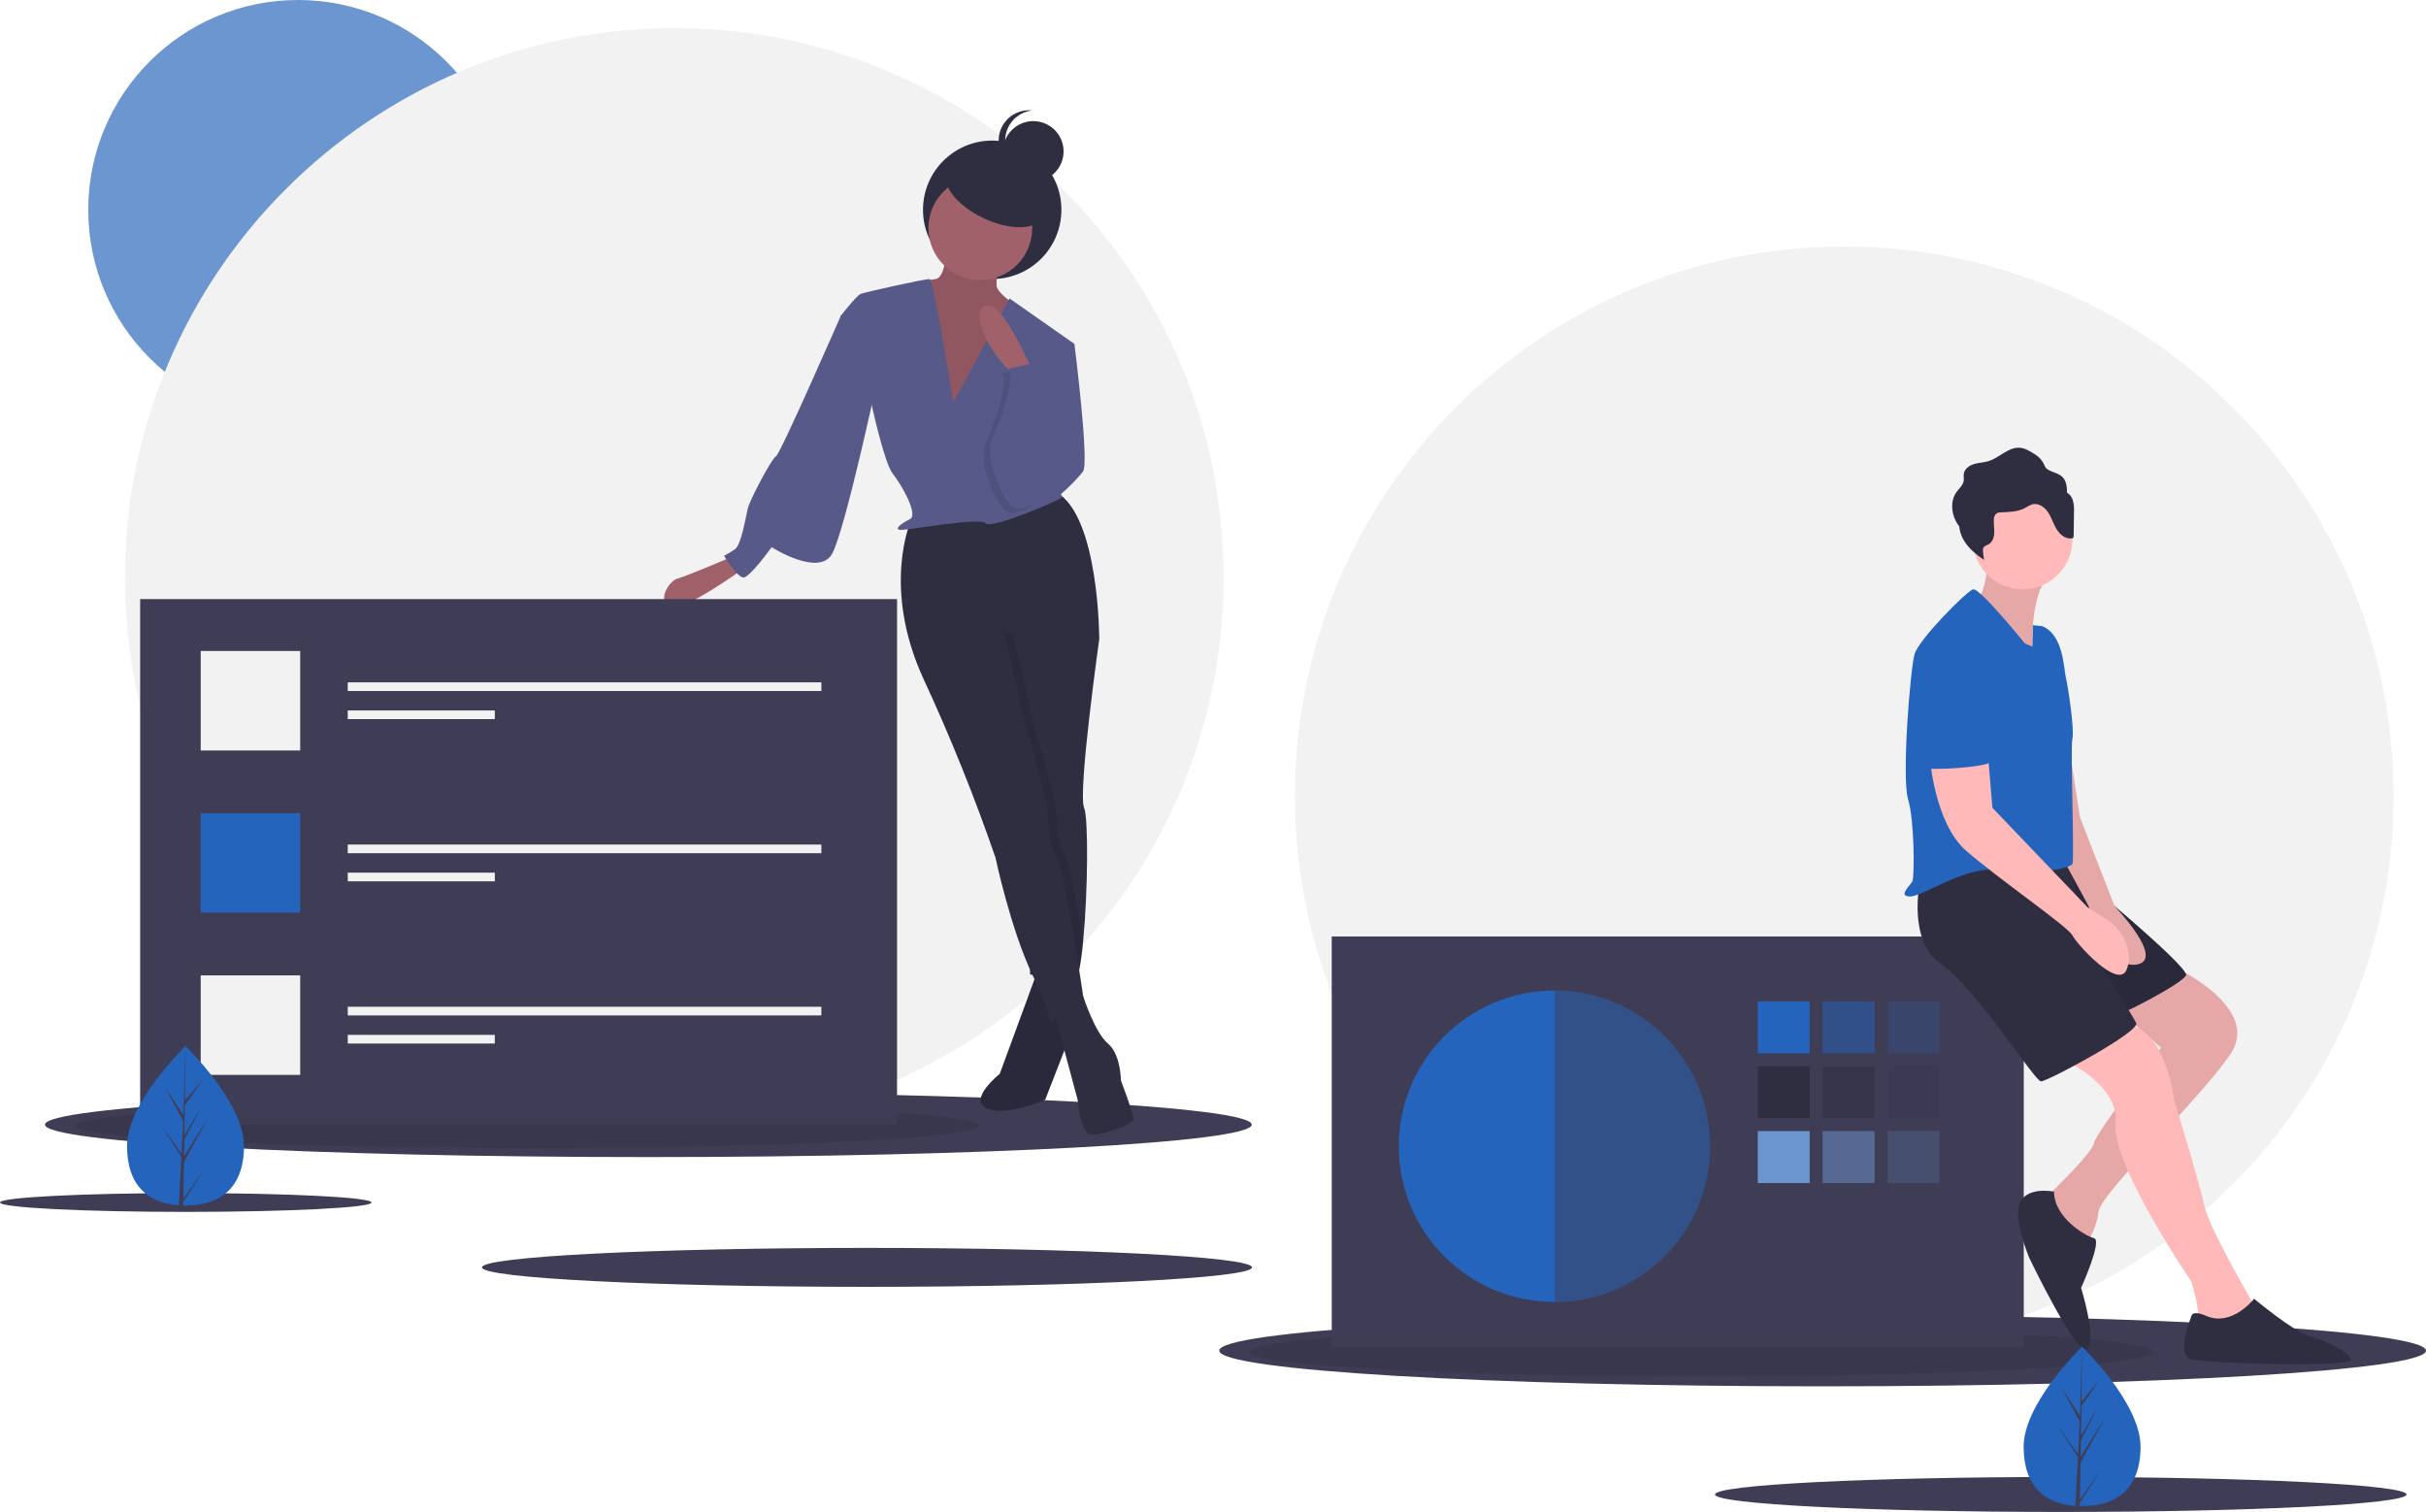
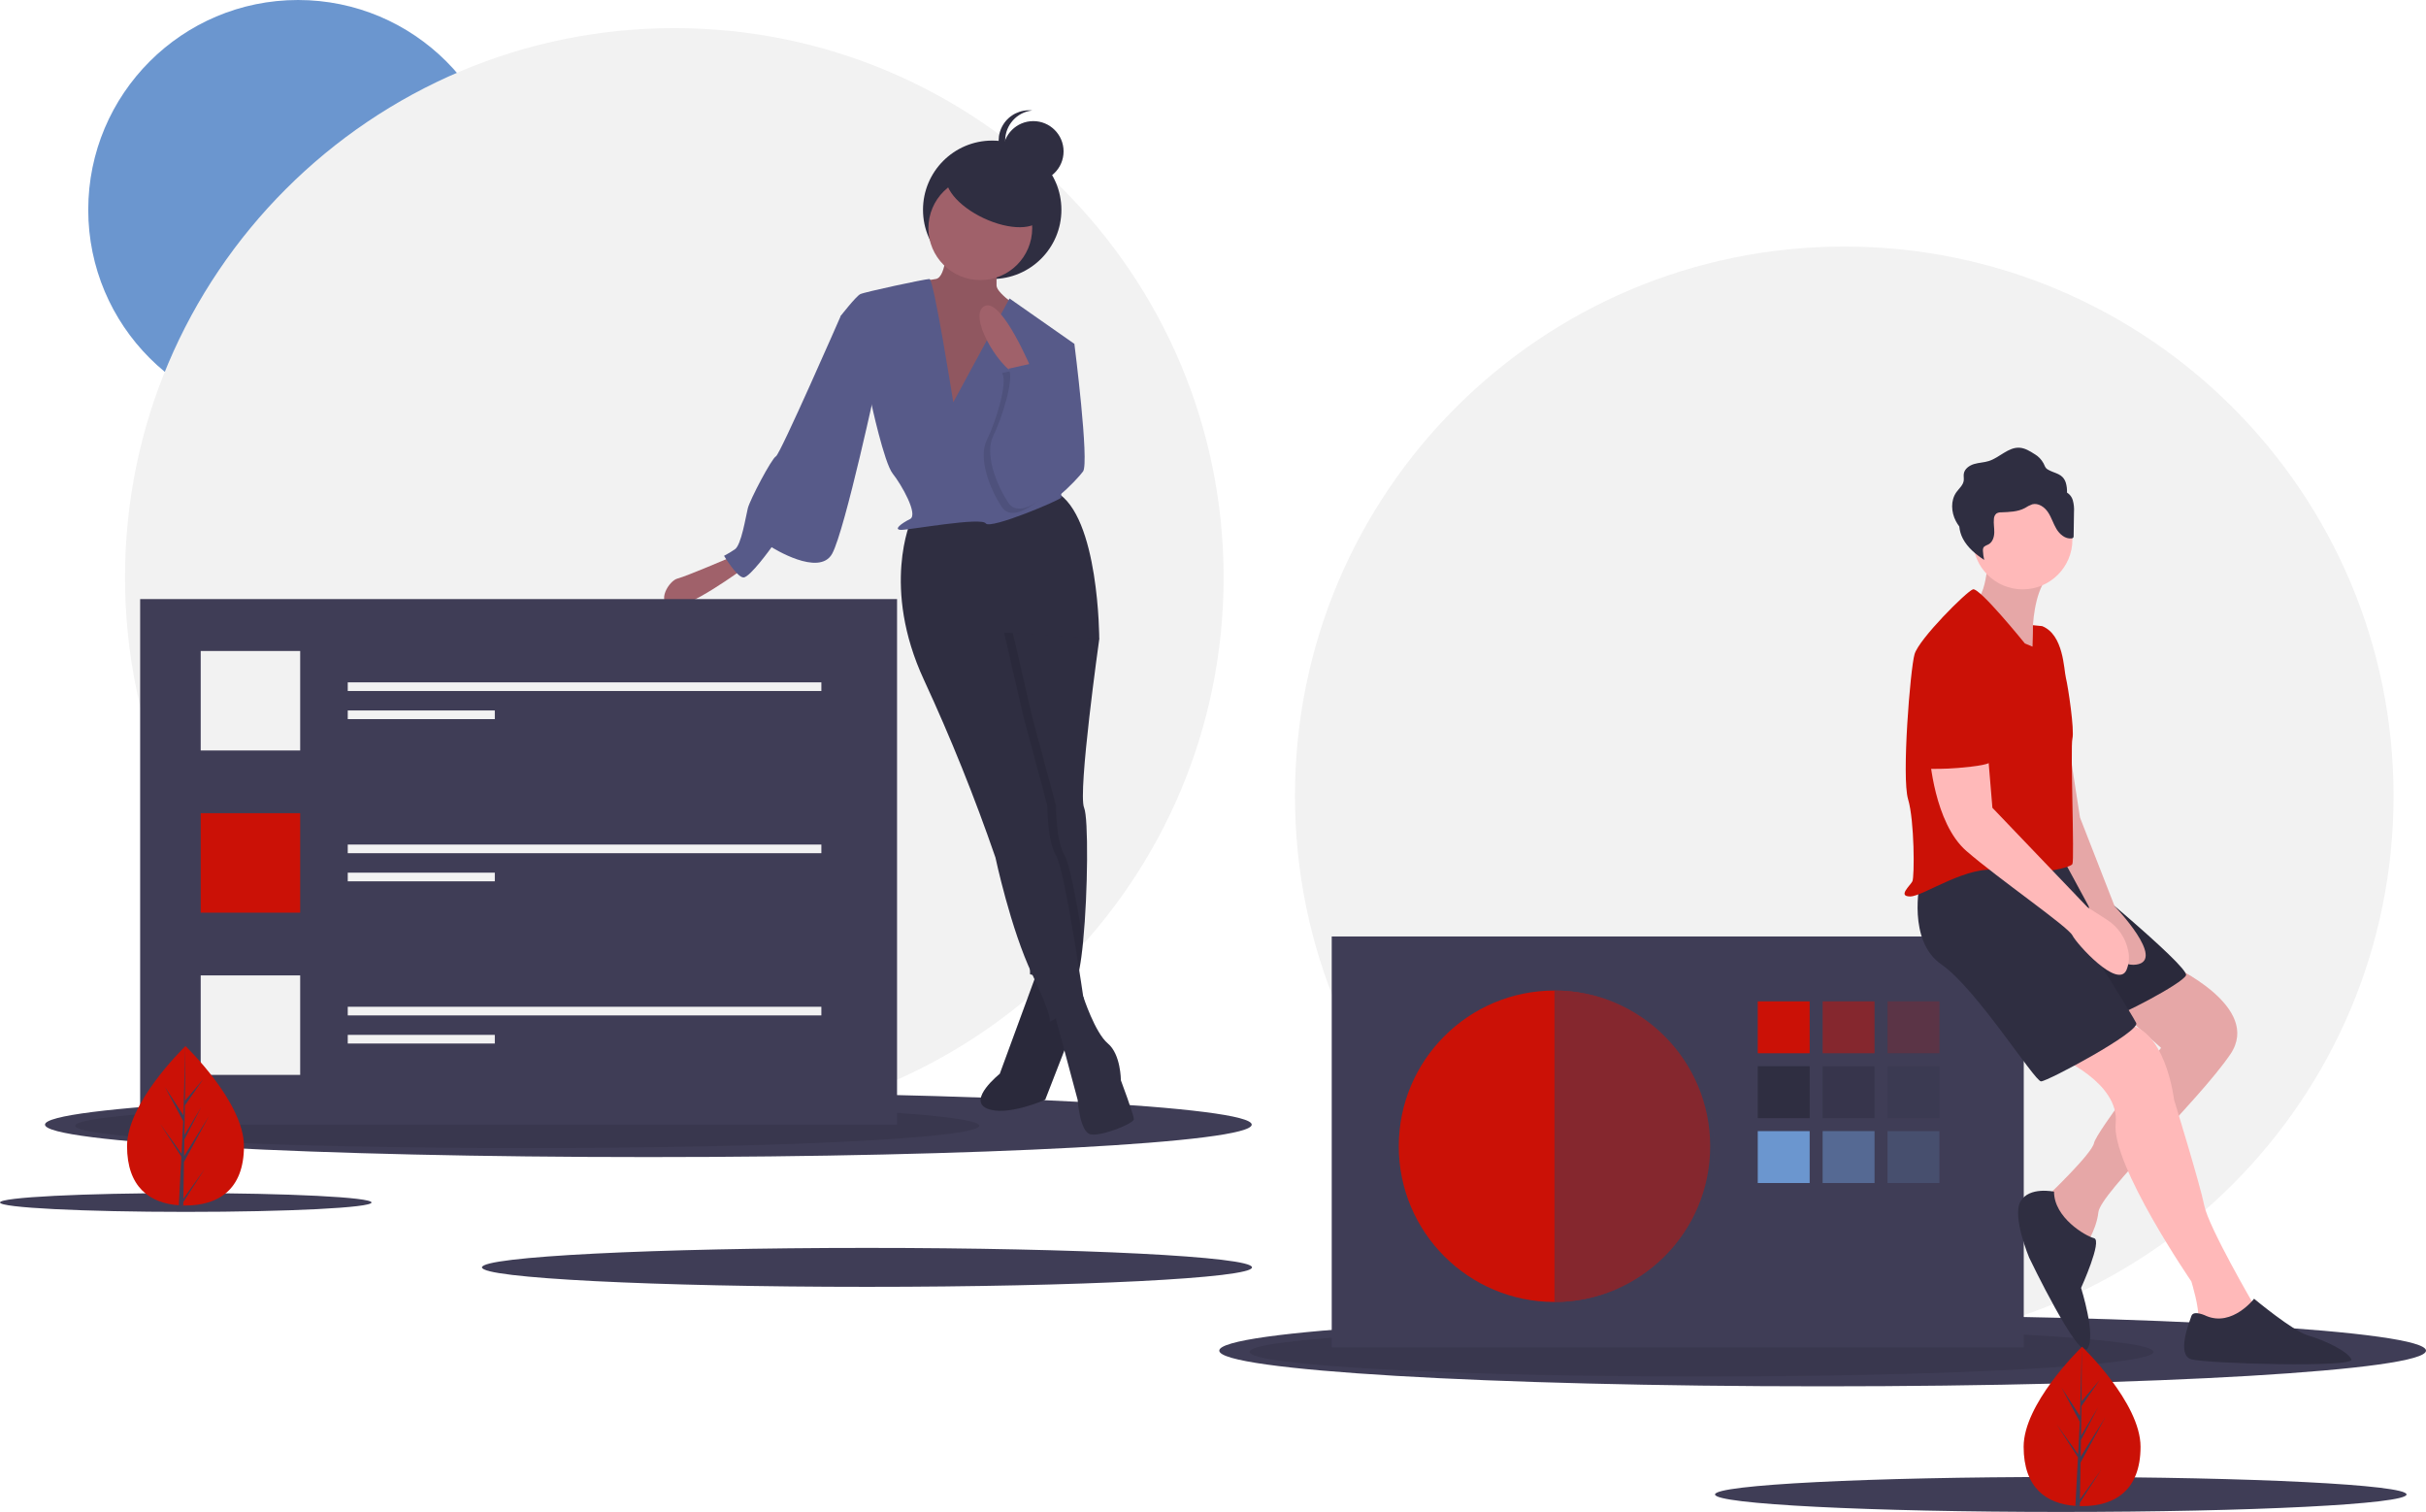
<svg xmlns="http://www.w3.org/2000/svg" id="f2557a61-56ef-4ee7-9811-4cdcc73688e4" data-name="Layer 1" width="1121.806" height="699.082" viewBox="0 0 1121.806 699.082">
  <circle cx="852.806" cy="367.999" r="254" fill="#f2f2f2" />
  <circle cx="137.806" cy="97" r="97" fill="#6b96cf" />
  <circle cx="311.806" cy="266.999" r="254" fill="#f2f2f2" />
  <ellipse cx="299.806" cy="520" rx="279" ry="15" fill="#3f3d56" />
  <ellipse cx="243.806" cy="520.517" rx="209" ry="10.345" opacity="0.1" />
  <ellipse cx="842.806" cy="624.5" rx="279" ry="16.5" fill="#3f3d56" />
  <ellipse cx="786.806" cy="625.069" rx="209" ry="11.379" opacity="0.1" />
  <ellipse cx="400.903" cy="586" rx="178.043" ry="9" fill="#3f3d56" />
  <ellipse cx="85.903" cy="556" rx="85.903" ry="4.342" fill="#3f3d56" />
  <ellipse cx="952.927" cy="691" rx="159.879" ry="8.082" fill="#3f3d56" />
  <rect x="615.806" y="433" width="320" height="190" fill="#3f3d56" />
-   <circle cx="718.806" cy="530" r="72" fill="#2464bc" />
-   <rect x="812.806" y="463" width="24" height="24" fill="#2464bc" />
-   <rect x="842.806" y="463" width="24" height="24" fill="#2464bc" opacity="0.5" />
-   <rect x="872.806" y="463" width="24" height="24" fill="#2464bc" opacity="0.2" />
+   <circle cx="718.806" cy="530" r="72" fill="#cb1106" />
+   <rect x="812.806" y="463" width="24" height="24" fill="#cb1106" />
+   <rect x="842.806" y="463" width="24" height="24" fill="#cb1106" opacity="0.5" />
+   <rect x="872.806" y="463" width="24" height="24" fill="#cb1106" opacity="0.2" />
  <rect x="812.806" y="493" width="24" height="24" fill="#2f2e41" />
  <rect x="842.806" y="493" width="24" height="24" fill="#2f2e41" opacity="0.5" />
  <rect x="872.806" y="493" width="24" height="24" fill="#2f2e41" opacity="0.2" />
  <rect x="812.806" y="523" width="24" height="24" fill="#6b96cf" />
  <rect x="842.806" y="523" width="24" height="24" fill="#6b96cf" opacity="0.5" />
  <rect x="872.806" y="523" width="24" height="24" fill="#6b96cf" opacity="0.2" />
  <path d="M757.903,558.459v144c39.765,0,74-32.236,74-72S797.668,558.459,757.903,558.459Z" transform="translate(-39.09703 -100.4591)" fill="#3f3d56" opacity="0.5" />
  <path d="M1043.403,546.959s42,19,27,41-60,64-61,73-7,17-7,17-20-21-18-23,22-21,23-26,31-44,31-44l-27-24Z" transform="translate(-39.09703 -100.4591)" fill="#ffb9b9" />
  <path d="M1043.403,546.959s42,19,27,41-60,64-61,73-7,17-7,17-20-21-18-23,22-21,23-26,31-44,31-44l-27-24Z" transform="translate(-39.09703 -100.4591)" opacity="0.1" />
  <path d="M990.403,588.959s29,12,27,31,35,73,35,73,4,13,3,17,26,3,26,3v-9s-21-36-23-46-14-49-14-49-4-35-24-35A37.5,37.5,0,0,0,990.403,588.959Z" transform="translate(-39.09703 -100.4591)" fill="#ffb9b9" />
  <path d="M991.903,498.459s60,49,58,53-31,19-36,20-40.378-73-40.378-73Z" transform="translate(-39.09703 -100.4591)" fill="#2f2e41" />
  <path d="M991.903,498.459s60,49,58,53-31,19-36,20-40.378-73-40.378-73Z" transform="translate(-39.09703 -100.4591)" opacity="0.1" />
  <path d="M926.903,508.459s-6,27,10,38,43,54,46,54,46-23,44-27-24-39-24-39l-7-37S934.903,495.459,926.903,508.459Z" transform="translate(-39.09703 -100.4591)" fill="#2f2e41" />
  <path d="M991.903,420.459l9,58,16,41s24,25,10,27-22-27-22-27l-13-24Z" transform="translate(-39.09703 -100.4591)" fill="#ffb9b9" />
  <path d="M991.903,420.459l9,58,16,41s24,25,10,27-22-27-22-27l-13-24Z" transform="translate(-39.09703 -100.4591)" opacity="0.1" />
  <path d="M958.403,355.959s0,21-7,23,28,29,28,29-4-35,10-44Z" transform="translate(-39.09703 -100.4591)" fill="#ffb9b9" />
  <path d="M958.403,355.959s0,21-7,23,28,29,28,29-4-35,10-44Z" transform="translate(-39.09703 -100.4591)" opacity="0.1" />
  <circle cx="935.306" cy="249.5" r="23" fill="#ffb9b9" />
-   <path d="M975.403,397.959s-21-26-24-25-25,23-27,30-6,57-3,67,3,36,2,38-7,7-1,7,27-15,41-12,33-1,34-3-1-54,0-58-2-24-3-28-1-20-11-24l-4.264-.421-.239,9.892Z" transform="translate(-39.09703 -100.4591)" fill="#2464bc" />
+   <path d="M975.403,397.959s-21-26-24-25-25,23-27,30-6,57-3,67,3,36,2,38-7,7-1,7,27-15,41-12,33-1,34-3-1-54,0-58-2-24-3-28-1-20-11-24l-4.264-.421-.239,9.892Z" transform="translate(-39.09703 -100.4591)" fill="#cb1106" />
  <path d="M931.403,449.959s2,31,17,44,47,35,49,39,21,25,25,16a14.962,14.962,0,0,0,.802-8.867,22.053,22.053,0,0,0-9.903-14.413l-8.899-5.72-44-46-2-24Z" transform="translate(-39.09703 -100.4591)" fill="#ffb9b9" />
  <path d="M988.903,651.459s-11.5-2.5-15.5,4.5,4,26,4,26,23,48,27,42-3-28-3-28,10-22,6-23S988.903,663.459,988.903,651.459Z" transform="translate(-39.09703 -100.4591)" fill="#2f2e41" />
  <path d="M1059.403,708.959s-6-3-7,0-7,18,0,20,76,4,74,0-13-9-20-11-25-17-25-17S1071.403,713.959,1059.403,708.959Z" transform="translate(-39.09703 -100.4591)" fill="#2f2e41" />
  <path d="M997.572,331.705a6.159,6.159,0,0,0-2.671-3.487,14.136,14.136,0,0,0-.564-4.602c-1.47-4.344-4.951-4.095-8.235-6.016-1.425-.833-1.337-1.57-2.079-2.939a10.907,10.907,0,0,0-4.203-4.288c-2.107-1.343-4.332-2.725-6.825-2.895-5.239-.357-9.256,4.571-14.263,6.152-2.207.697-4.579.726-6.797,1.385s-4.432,2.232-4.763,4.523c-.153,1.058.117,2.143-.038,3.2-.308,2.101-2.151,3.573-3.386,5.302-2.729,3.822-2.417,9.222-.235,13.38a18.81,18.81,0,0,0,1.574,2.463,15.15,15.15,0,0,0,1.662,5.626c2.183,4.159,5.938,7.266,9.861,9.848a23.277,23.277,0,0,1-.582-4.199,2.897,2.897,0,0,1,.179-1.391c.437-.913,1.591-1.156,2.472-1.656,1.823-1.036,2.538-3.329,2.591-5.425s-.392-4.196-.172-6.282a3.432,3.432,0,0,1,1.175-2.525,4.059,4.059,0,0,1,2.215-.528c3.736-.152,7.639-.221,10.934-1.988a16.203,16.203,0,0,1,3.403-1.722c2.8-.73,5.662,1.232,7.276,3.635s2.418,5.261,3.907,7.742,4.061,4.694,6.94,4.4a1.152,1.152,0,0,0,.86-.382,1.289,1.289,0,0,0,.158-.732l.161-11.005A16.634,16.634,0,0,0,997.572,331.705Z" transform="translate(-39.09703 -100.4591)" fill="#2f2e41" />
-   <path d="M940.403,398.959s22,10,21,31,6,23-11,25-21,0-22,2-7-46-3-51S940.403,398.959,940.403,398.959Z" transform="translate(-39.09703 -100.4591)" fill="#2464bc" />
+   <path d="M940.403,398.959s22,10,21,31,6,23-11,25-21,0-22,2-7-46-3-51S940.403,398.959,940.403,398.959Z" transform="translate(-39.09703 -100.4591)" fill="#cb1106" />
  <circle cx="458.806" cy="97" r="32" fill="#2f2e41" />
  <path d="M519.403,547.959l-18,49s-15,12-6,16,27-4,27-4l14-36-2-25Z" transform="translate(-39.09703 -100.4591)" fill="#2f2e41" />
  <path d="M519.403,547.959l-18,49s-15,12-6,16,27-4,27-4l14-36-2-25Z" transform="translate(-39.09703 -100.4591)" opacity="0.1" />
  <path d="M520.903,257.459l15,2s7,55,4,59-18,20-24,16S520.903,257.459,520.903,257.459Z" transform="translate(-39.09703 -100.4591)" fill="#575a89" />
  <path d="M377.403,357.959s-21,9-25,10-10,11-3,13,34-18,34-18Z" transform="translate(-39.09703 -100.4591)" fill="#a0616a" />
  <path d="M526.403,567.959l11,41s1,15,6,16,20-5,20-7-6-18-6-18,0-12-6-17-11.406-21.75-11.406-21.75Z" transform="translate(-39.09703 -100.4591)" fill="#2f2e41" />
  <path d="M540.403,473.959c2.02,4.71,1.77,38.88-.44,61.62-1.07,11.05-2.6,19.4-4.56,20.38l-14.33-3.58-5.67-1.42-.15-12.44-.85-68.56-17-71v-18l43,4,6.82,10.71.18.29S537.403,466.959,540.403,473.959Z" transform="translate(-39.09703 -100.4591)" fill="#2f2e41" />
  <path d="M531.403,495.959c2.14,3.21,5.71,22.43,8.56,39.62-1.07,11.05-2.6,19.4-4.56,20.38l-14.33-3.58c-.22-.46-.44-.94-.67-1.42-1.83-3.84-3.55-8.08-5.15-12.44l-.85-68.56-17-71v-18l43,4,6.82,10.71-39.82-2.71,9,39,11,41S527.403,489.959,531.403,495.959Z" transform="translate(-39.09703 -100.4591)" opacity="0.1" />
  <path d="M460.403,340.959s-14,31,6,74a874.089,874.089,0,0,1,33,82s7,33,17,54,8,22,8,22l16-9s-9-62-13-68-4-23-4-23l-11-41-9-39,44,3s0-57-20-68Z" transform="translate(-39.09703 -100.4591)" fill="#2f2e41" />
  <path d="M476.903,212.459s0,16-5,17-15,1-18,6,23,71,23,71l27-17,9-45s-13-8-13-12v-18Z" transform="translate(-39.09703 -100.4591)" fill="#a0616a" />
  <path d="M476.903,212.459s0,16-5,17-15,1-18,6,23,71,23,71l27-17,9-45s-13-8-13-12v-18Z" transform="translate(-39.09703 -100.4591)" opacity="0.1" />
  <circle cx="453.306" cy="105.5" r="24" fill="#a0616a" />
  <path d="M479.903,286.459s-9-57-11-57-30,6-32,7-9,10-9,10l14,40s6,28,10,33,12,19,8,21-8,5-4,5,37-6,39-3,35-11,35-12-4-48-4-48l10-23-30-21Z" transform="translate(-39.09703 -100.4591)" fill="#575a89" />
  <path d="M437.903,241.459l-10,5s-28,64-30,65-12,20-13,24-3,17-6,19a51.953,51.953,0,0,1-5,3s6,10,9,10,13-14,13-14,22,14,28,3,21-81,21-81Z" transform="translate(-39.09703 -100.4591)" fill="#575a89" />
  <path d="M516.403,271.959s-14-34-22-30,6,28,15,32Z" transform="translate(-39.09703 -100.4591)" fill="#a0616a" />
  <path d="M502.403,272.959l14.031-3.172L519.403,284.959s13,23,10,33-21,26-27,17-11-23-7-31S505.403,276.959,502.403,272.959Z" transform="translate(-39.09703 -100.4591)" opacity="0.1" />
  <path d="M505.403,270.959l14.031-3.172L522.403,282.959s13,23,10,33-21,26-27,17-11-23-7-31S508.403,274.959,505.403,270.959Z" transform="translate(-39.09703 -100.4591)" fill="#575a89" />
  <ellipse cx="498.903" cy="190.959" rx="11.5" ry="24" transform="translate(75.23657 461.2775) rotate(-64.8987)" fill="#2f2e41" />
  <circle cx="477.806" cy="70" r="14" fill="#2f2e41" />
  <path d="M503.903,165.459a14,14,0,0,1,12.5-13.917,14,14,0,1,0,0,27.834A14,14,0,0,1,503.903,165.459Z" transform="translate(-39.09703 -100.4591)" fill="#2f2e41" />
  <rect x="64.806" y="277" width="350" height="243" fill="#3f3d56" />
  <rect x="92.806" y="301" width="46" height="46" fill="#f2f2f2" />
-   <rect x="92.806" y="376" width="46" height="46" fill="#2464bc" />
+   <rect x="92.806" y="376" width="46" height="46" fill="#cb1106" />
  <rect x="92.806" y="451" width="46" height="46" fill="#f2f2f2" />
  <rect x="160.806" y="315.5" width="219" height="4" fill="#f2f2f2" />
  <rect x="160.806" y="328.5" width="68" height="4" fill="#f2f2f2" />
  <rect x="160.806" y="390.5" width="219" height="4" fill="#f2f2f2" />
  <rect x="160.806" y="403.5" width="68" height="4" fill="#f2f2f2" />
  <rect x="160.806" y="465.5" width="219" height="4" fill="#f2f2f2" />
  <rect x="160.806" y="478.5" width="68" height="4" fill="#f2f2f2" />
-   <path d="M1028.903,769.392c0,20.356-12.1,27.464-27.028,27.464-.346,0-.692-.005-1.035-.012-.692-.015-1.378-.047-2.055-.095-13.473-.953-23.939-8.426-23.939-27.357,0-19.588,25.031-44.307,26.916-46.141l.002-.002c.072-.072.109-.107.109-.107S1028.903,749.038,1028.903,769.392Z" transform="translate(-39.09703 -100.4591)" fill="#2464bc" />
+   <path d="M1028.903,769.392c0,20.356-12.1,27.464-27.028,27.464-.346,0-.692-.005-1.035-.012-.692-.015-1.378-.047-2.055-.095-13.473-.953-23.939-8.426-23.939-27.357,0-19.588,25.031-44.307,26.916-46.141l.002-.002c.072-.072.109-.107.109-.107S1028.903,749.038,1028.903,769.392Z" transform="translate(-39.09703 -100.4591)" fill="#cb1106" />
  <path d="M1000.89,793.741l9.886-13.811-9.911,15.329-.025,1.585c-.692-.015-1.378-.047-2.055-.095l1.065-20.364-.007-.159.017-.027.102-1.925-9.936-15.366,9.965,13.923.025.408.804-15.386-8.505-15.879,8.61,13.18.838-31.902.002-.109v.107l-.139,25.155,8.468-9.973-8.503,12.14-.224,13.777,7.908-13.222-7.941,15.249-.124,7.659,11.475-18.404-11.52,21.075Z" transform="translate(-39.09703 -100.4591)" fill="#3f3d56" />
-   <path d="M151.903,630.392c0,20.356-12.1,27.464-27.028,27.464-.346,0-.692-.005-1.035-.012-.692-.015-1.378-.047-2.055-.095-13.473-.953-23.939-8.426-23.939-27.357,0-19.588,25.031-44.307,26.916-46.141l.002-.002c.072-.072.109-.107.109-.107S151.903,610.038,151.903,630.392Z" transform="translate(-39.09703 -100.4591)" fill="#2464bc" />
+   <path d="M151.903,630.392c0,20.356-12.1,27.464-27.028,27.464-.346,0-.692-.005-1.035-.012-.692-.015-1.378-.047-2.055-.095-13.473-.953-23.939-8.426-23.939-27.357,0-19.588,25.031-44.307,26.916-46.141l.002-.002c.072-.072.109-.107.109-.107S151.903,610.038,151.903,630.392Z" transform="translate(-39.09703 -100.4591)" fill="#cb1106" />
  <path d="M123.89,654.741l9.886-13.811-9.911,15.329-.025,1.585c-.692-.015-1.378-.047-2.055-.095l1.065-20.364-.007-.159.017-.027.102-1.925-9.936-15.366,9.965,13.923.025.408.804-15.386-8.505-15.879,8.61,13.18.838-31.902.002-.109v.107l-.139,25.155,8.468-9.973-8.503,12.14-.224,13.777,7.908-13.222-7.941,15.249-.124,7.659,11.475-18.404-11.52,21.075Z" transform="translate(-39.09703 -100.4591)" fill="#3f3d56" />
</svg>
